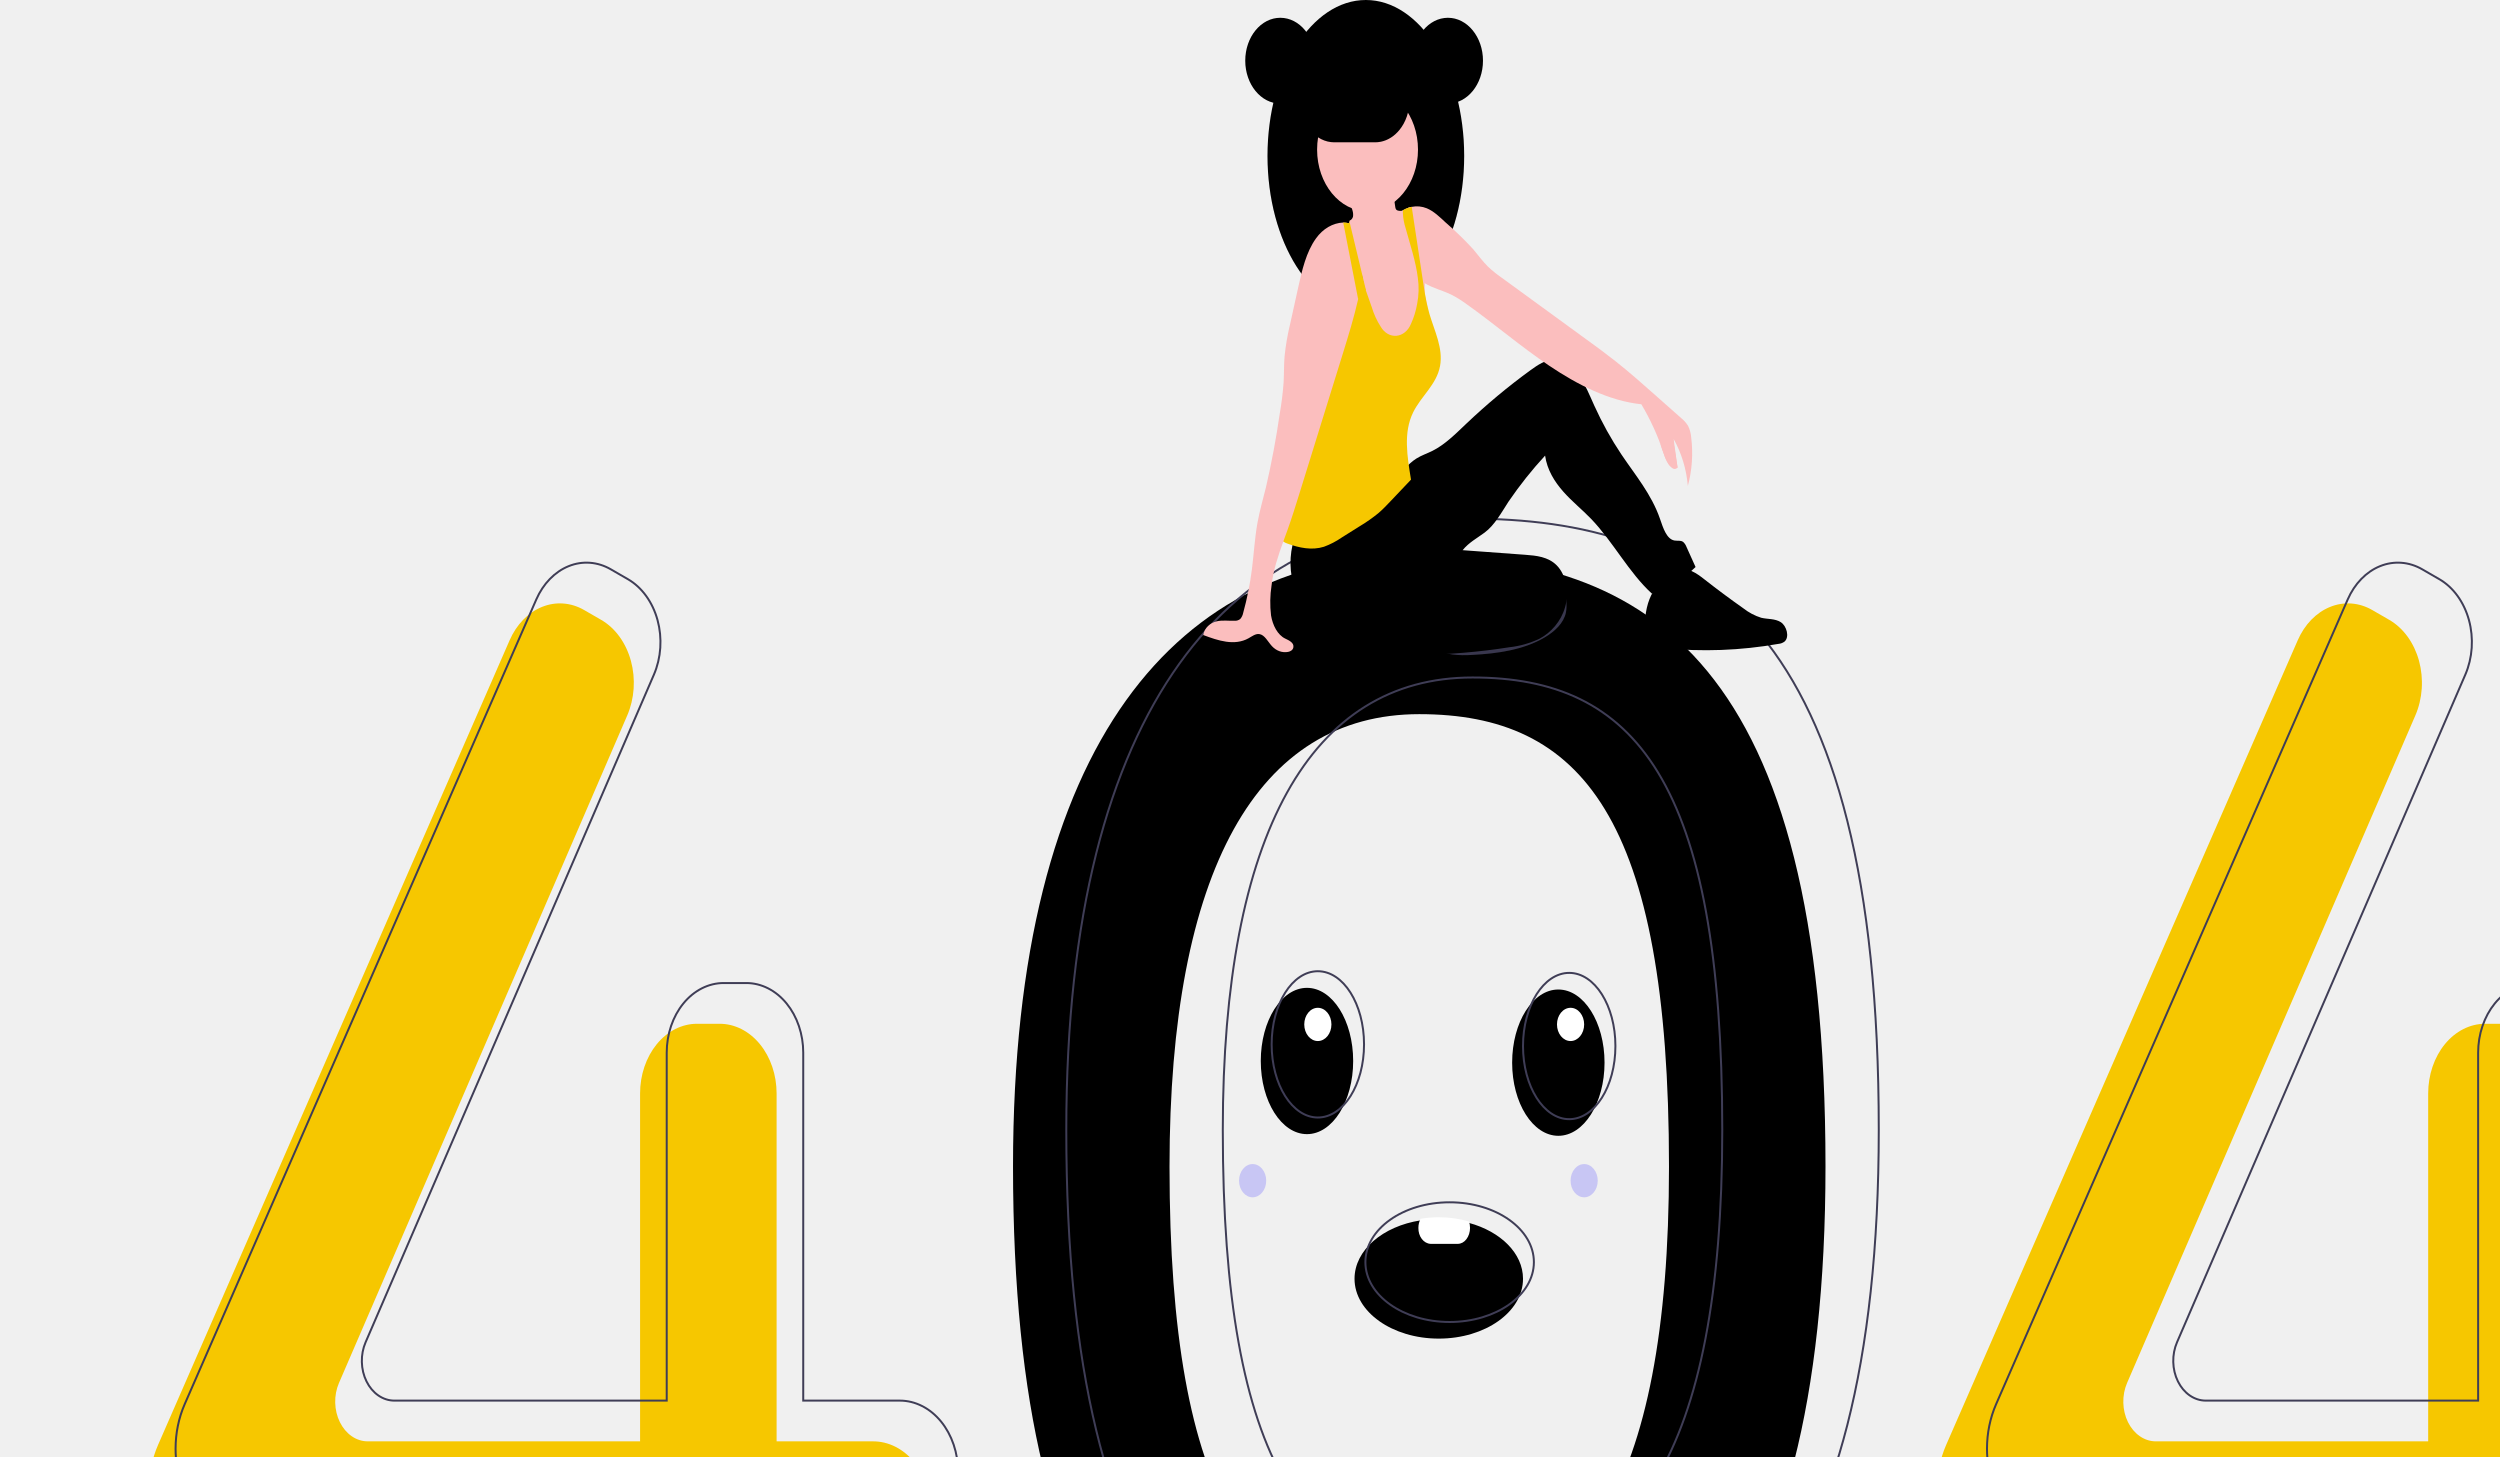
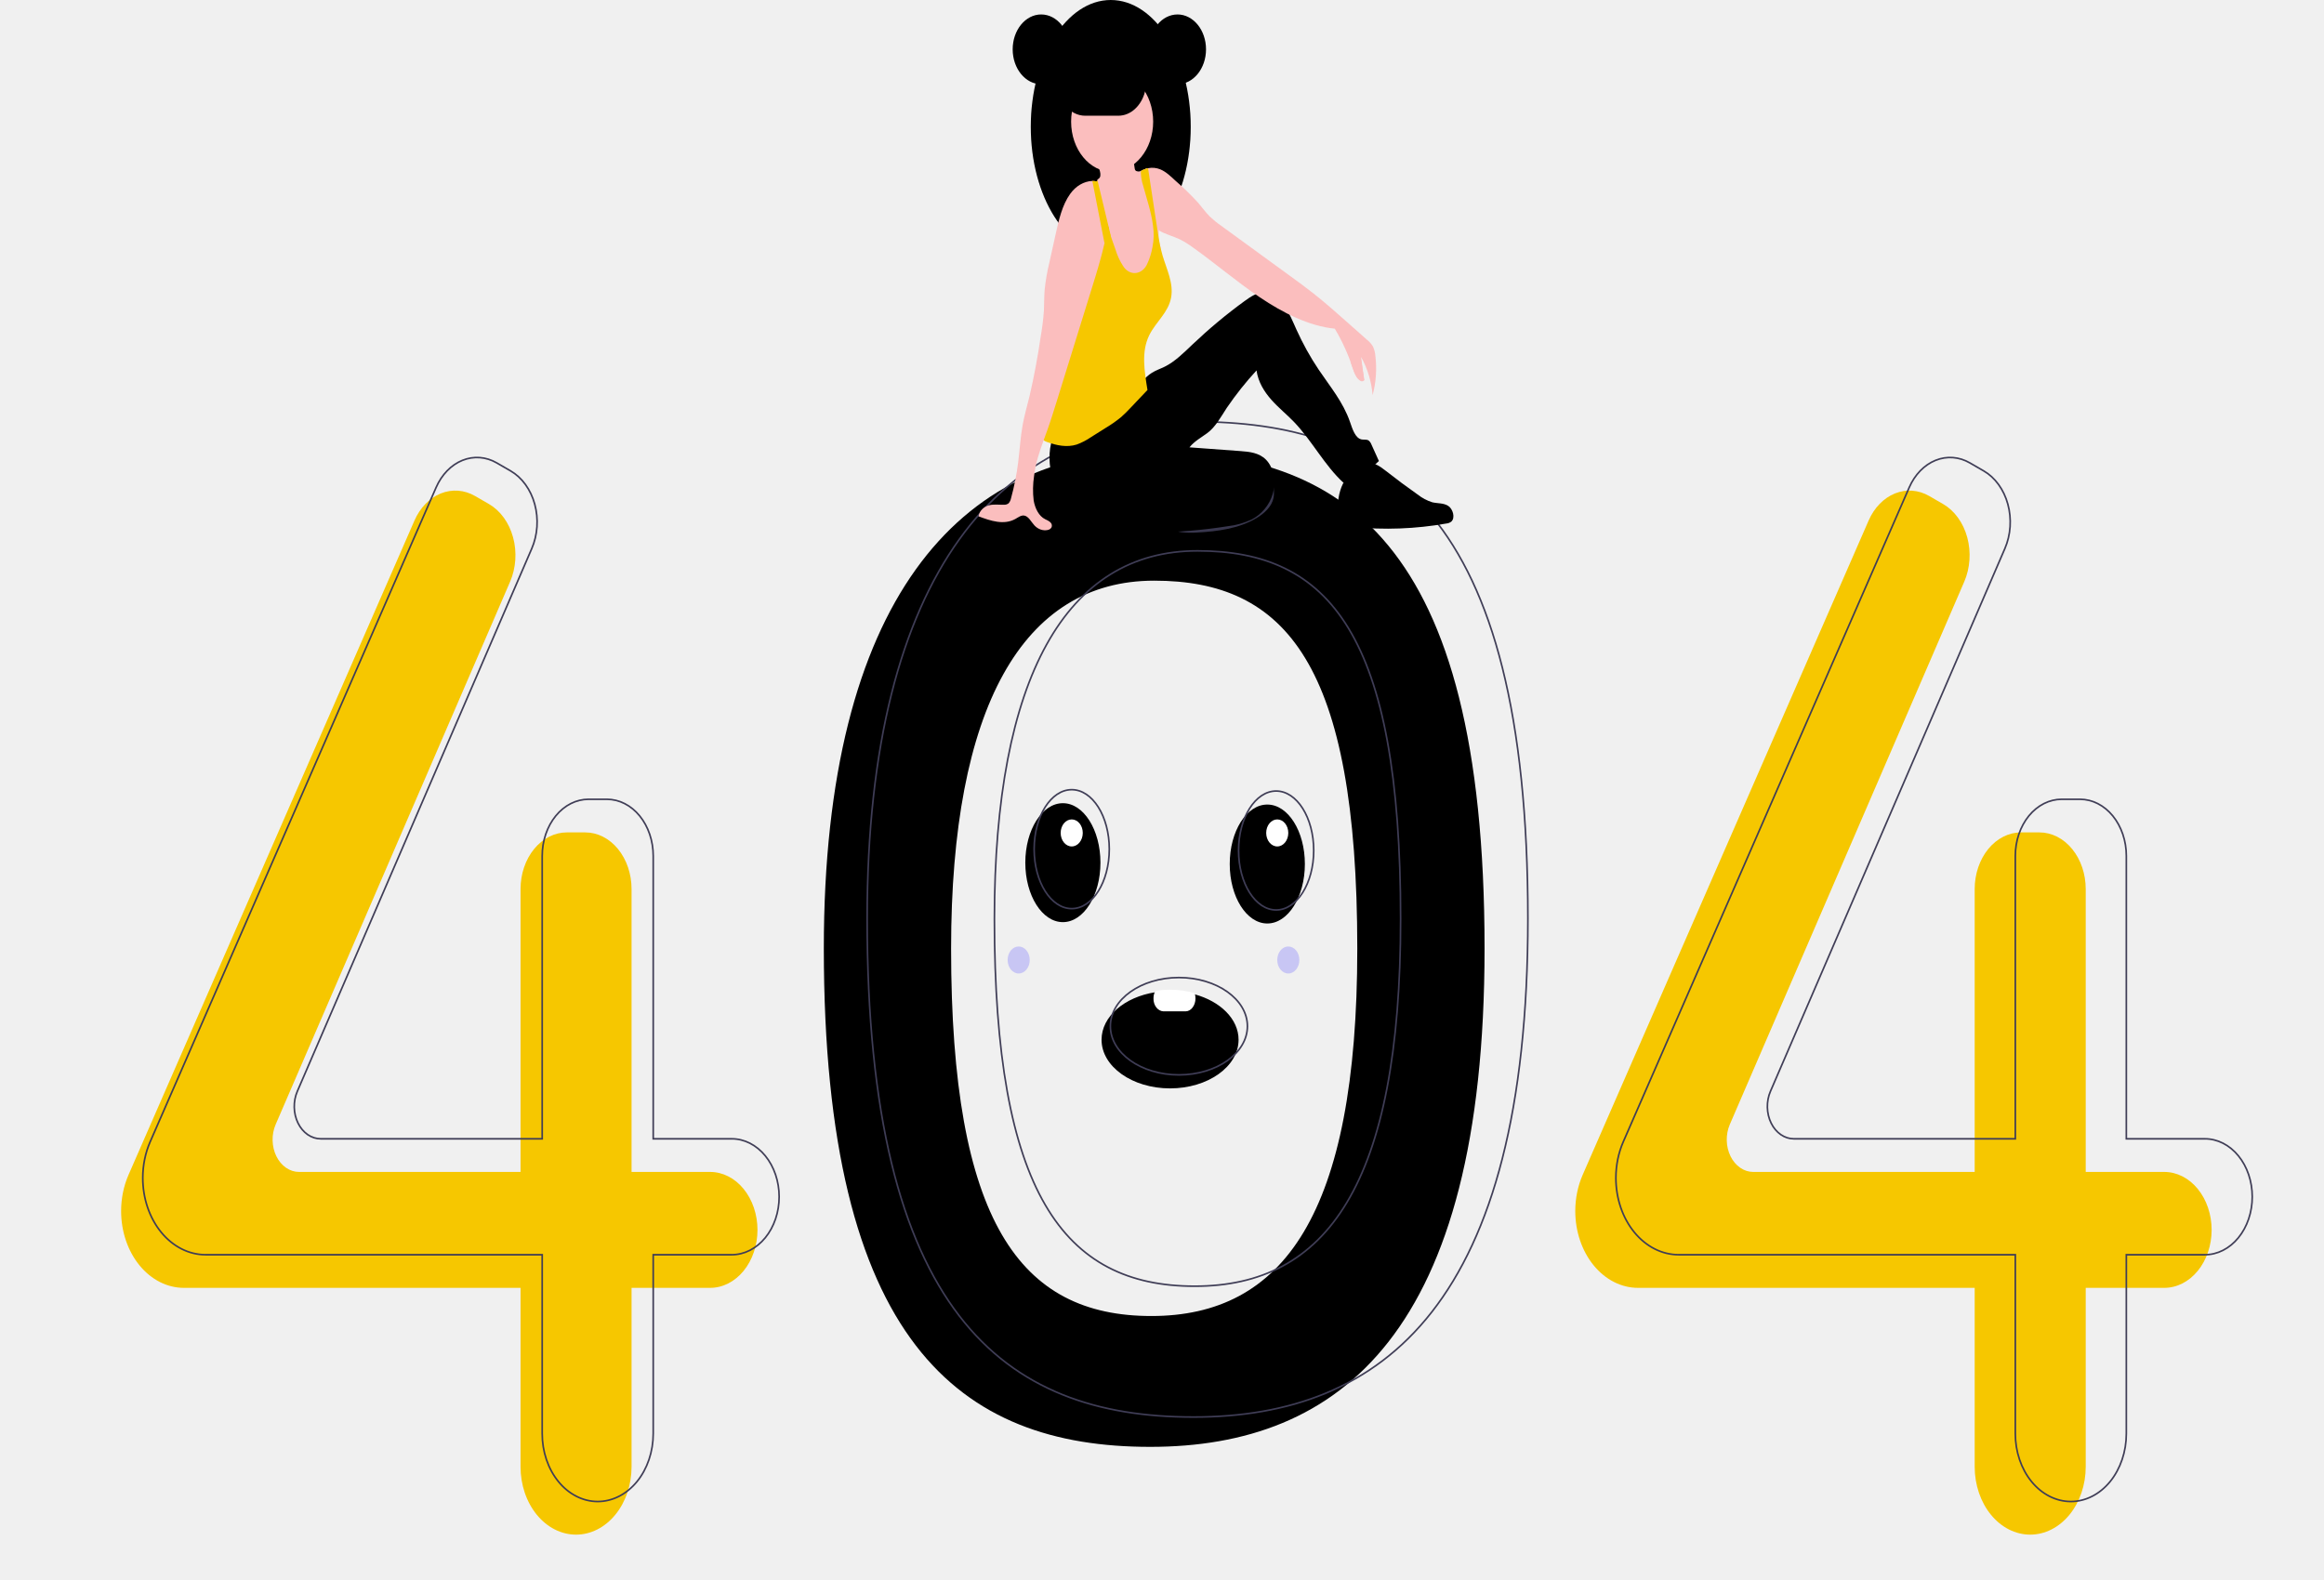
- <svg xmlns="http://www.w3.org/2000/svg" width="1251" height="729" viewBox="0 0 1251 729" fill="none">
-   <path d="M707.695 277.858C590.825 277.858 506.914 369.595 506.914 583.648C506.914 826.24 590.825 890.456 707.695 890.456C824.565 890.456 913.476 820.125 913.476 583.648C913.476 330.862 824.565 277.858 707.695 277.858ZM708.464 809.932C627.517 809.932 585.227 751.83 585.227 583.804C585.227 435.547 629.248 357.364 710.195 357.364C791.142 357.364 835.163 408.719 835.163 583.804C835.163 747.594 789.411 809.932 708.464 809.932Z" fill="black" />
-   <path d="M436.932 721.253H388.611V547.162C388.611 537.915 385.608 529.047 380.264 522.508C374.92 515.97 367.672 512.297 360.114 512.297H348.792C345.049 512.297 341.344 513.199 337.887 514.951C334.429 516.703 331.288 519.271 328.642 522.508C325.995 525.746 323.896 529.589 322.464 533.819C321.032 538.049 320.295 542.583 320.295 547.162V721.253H183.998C181.194 721.253 178.438 720.366 175.997 718.679C173.555 716.992 171.512 714.561 170.065 711.623C168.618 708.684 167.816 705.338 167.737 701.909C167.658 698.48 168.305 695.084 169.614 692.051L313.869 358.008C315.668 353.843 316.758 349.276 317.074 344.581C317.39 339.887 316.925 335.163 315.707 330.695C314.49 326.226 312.545 322.106 309.99 318.582C307.435 315.059 304.323 312.205 300.842 310.194L292.326 305.274C285.714 301.454 278.154 300.89 271.211 303.699C264.268 306.507 258.474 312.474 255.026 320.364L79.088 723.04C76.093 729.897 74.525 737.552 74.525 745.327C74.525 751.536 75.525 757.683 77.466 763.419C79.408 769.155 82.255 774.367 85.843 778.757C89.431 783.147 93.691 786.629 98.379 789.005C103.067 791.381 108.092 792.604 113.166 792.604H320.295V902.688C320.295 908.176 321.179 913.61 322.895 918.681C324.612 923.751 327.128 928.358 330.3 932.238C333.471 936.119 337.237 939.198 341.381 941.298C345.525 943.398 349.967 944.479 354.453 944.479H354.453C358.939 944.479 363.38 943.398 367.525 941.298C371.669 939.198 375.434 936.119 378.606 932.238C381.778 928.358 384.294 923.751 386.011 918.681C387.727 913.61 388.611 908.176 388.611 902.688V792.604H436.932C444.665 792.604 452.082 788.845 457.55 782.155C463.019 775.464 466.091 766.39 466.091 756.928C466.091 747.467 463.019 738.392 457.55 731.702C452.082 725.011 444.665 721.253 436.932 721.253Z" fill="#F6C700" />
-   <path d="M1331.7 721.253H1283.38V547.162C1283.38 537.915 1280.38 529.047 1275.03 522.508C1269.69 515.97 1262.44 512.297 1254.88 512.297H1243.56C1239.82 512.297 1236.11 513.199 1232.66 514.951C1229.2 516.703 1226.06 519.271 1223.41 522.508C1220.76 525.746 1218.67 529.589 1217.23 533.819C1215.8 538.049 1215.06 542.583 1215.06 547.162V721.253H1078.77C1075.96 721.253 1073.21 720.366 1070.77 718.679C1068.32 716.992 1066.28 714.561 1064.83 711.623C1063.39 708.684 1062.58 705.338 1062.51 701.909C1062.43 698.48 1063.07 695.084 1064.38 692.051L1208.64 358.008C1210.44 353.843 1211.53 349.276 1211.84 344.581C1212.16 339.887 1211.69 335.163 1210.48 330.695C1209.26 326.226 1207.31 322.106 1204.76 318.582C1202.2 315.059 1199.09 312.205 1195.61 310.194L1187.1 305.274C1180.48 301.454 1172.92 300.89 1165.98 303.699C1159.04 306.507 1153.24 312.474 1149.8 320.364L973.858 723.04C970.862 729.897 969.294 737.552 969.294 745.327C969.294 757.866 973.366 769.891 980.612 778.757C987.859 787.623 997.687 792.604 1007.94 792.604H1215.06V902.688C1215.06 913.771 1218.66 924.401 1225.07 932.238C1231.47 940.076 1240.16 944.479 1249.22 944.479C1258.28 944.479 1266.97 940.076 1273.38 932.238C1279.78 924.401 1283.38 913.771 1283.38 902.688V792.604H1331.7C1339.43 792.604 1346.85 788.845 1352.32 782.155C1357.79 775.464 1360.86 766.39 1360.86 756.928C1360.86 747.467 1357.79 738.392 1352.32 731.702C1346.85 725.011 1339.43 721.253 1331.7 721.253Z" fill="#F6C700" />
+ <svg xmlns="http://www.w3.org/2000/svg" width="1430" height="972" viewBox="0 0 1430 972" fill="none">
+   <path d="M707.695 277.858C590.825 277.858 506.914 369.595 506.914 583.648C506.914 826.24 590.825 890.456 707.695 890.456C824.566 890.456 913.476 820.125 913.476 583.648C913.476 330.862 824.565 277.858 707.695 277.858ZM708.464 809.932C627.517 809.932 585.227 751.83 585.227 583.804C585.227 435.547 629.248 357.364 710.195 357.364C791.142 357.364 835.163 408.719 835.163 583.804C835.163 747.594 789.411 809.932 708.464 809.932Z" fill="black" />
+   <path d="M436.932 721.253H388.611V547.162C388.611 537.915 385.608 529.047 380.264 522.508C374.92 515.97 367.672 512.297 360.114 512.297H348.792C345.049 512.297 341.344 513.199 337.886 514.951C334.429 516.703 331.288 519.271 328.642 522.508C325.995 525.746 323.896 529.589 322.464 533.819C321.032 538.049 320.295 542.583 320.295 547.162V721.253H183.998C181.194 721.253 178.438 720.366 175.997 718.679C173.555 716.992 171.512 714.561 170.065 711.623C168.617 708.684 167.815 705.338 167.737 701.909C167.658 698.48 168.305 695.084 169.614 692.051L313.869 358.008C315.668 353.843 316.758 349.276 317.074 344.581C317.39 339.887 316.925 335.163 315.707 330.695C314.49 326.226 312.545 322.106 309.99 318.582C307.435 315.059 304.323 312.205 300.842 310.194L292.326 305.274C285.714 301.454 278.154 300.89 271.211 303.699C264.268 306.507 258.474 312.474 255.026 320.364L79.088 723.04C76.093 729.897 74.525 737.552 74.525 745.327V745.327C74.525 751.536 75.525 757.683 77.466 763.419C79.408 769.155 82.255 774.367 85.843 778.757C89.431 783.147 93.691 786.629 98.379 789.005C103.067 791.381 108.092 792.604 113.166 792.604H320.295V902.688C320.295 908.176 321.179 913.61 322.895 918.681C324.612 923.751 327.128 928.358 330.3 932.239C333.471 936.119 337.237 939.198 341.381 941.298C345.525 943.398 349.967 944.479 354.453 944.479H354.453C358.939 944.479 363.38 943.398 367.525 941.298C371.669 939.198 375.434 936.119 378.606 932.239C381.778 928.358 384.294 923.751 386.011 918.681C387.727 913.61 388.611 908.176 388.611 902.688V792.604H436.932C444.665 792.604 452.082 788.845 457.55 782.155C463.019 775.464 466.091 766.39 466.091 756.928V756.928C466.091 747.467 463.019 738.392 457.55 731.702C452.082 725.011 444.665 721.253 436.932 721.253V721.253Z" fill="#F6C700" />
+   <path d="M1331.7 721.253H1283.38V547.162C1283.38 537.915 1280.38 529.047 1275.03 522.508C1269.69 515.97 1262.44 512.297 1254.88 512.297H1243.56C1239.82 512.297 1236.11 513.199 1232.66 514.951C1229.2 516.703 1226.06 519.271 1223.41 522.508C1220.76 525.746 1218.67 529.589 1217.23 533.819C1215.8 538.049 1215.06 542.583 1215.06 547.162V721.253H1078.77C1075.96 721.253 1073.21 720.366 1070.77 718.679C1068.32 716.992 1066.28 714.561 1064.83 711.623C1063.39 708.684 1062.58 705.338 1062.51 701.909C1062.43 698.48 1063.07 695.084 1064.38 692.051L1208.64 358.008C1210.44 353.843 1211.53 349.276 1211.84 344.581C1212.16 339.887 1211.69 335.163 1210.48 330.695C1209.26 326.226 1207.31 322.106 1204.76 318.582C1202.2 315.059 1199.09 312.205 1195.61 310.194L1187.1 305.274C1180.48 301.454 1172.92 300.89 1165.98 303.699C1159.04 306.507 1153.24 312.474 1149.8 320.364L973.858 723.04C970.862 729.897 969.295 737.552 969.295 745.327V745.327C969.295 757.866 973.366 769.891 980.612 778.757C987.859 787.623 997.687 792.604 1007.94 792.604H1215.06V902.688C1215.06 913.771 1218.66 924.401 1225.07 932.239C1231.47 940.076 1240.16 944.479 1249.22 944.479V944.479C1258.28 944.479 1266.97 940.076 1273.38 932.239C1279.78 924.401 1283.38 913.771 1283.38 902.688V792.604H1331.7C1339.43 792.604 1346.85 788.845 1352.32 782.155C1357.79 775.464 1360.86 766.39 1360.86 756.928V756.928C1360.86 747.467 1357.79 738.392 1352.32 731.702C1346.85 725.011 1339.43 721.253 1331.7 721.253Z" fill="#F6C700" />
  <path d="M450.261 700.867H401.94V526.776C401.94 522.197 401.203 517.663 399.771 513.433C398.339 509.203 396.24 505.36 393.594 502.123C390.948 498.885 387.806 496.317 384.349 494.565C380.892 492.813 377.186 491.911 373.444 491.911H362.121C354.564 491.911 347.315 495.584 341.971 502.123C336.627 508.661 333.625 517.529 333.625 526.776V700.867H197.328C194.524 700.867 191.768 699.98 189.326 698.293C186.885 696.606 184.842 694.175 183.394 691.237C181.947 688.298 181.145 684.952 181.066 681.523C180.987 678.094 181.634 674.698 182.944 671.665L327.199 337.622C328.998 333.457 330.088 328.89 330.404 324.195C330.719 319.501 330.255 314.777 329.037 310.309C327.82 305.84 325.875 301.72 323.32 298.196C320.765 294.673 317.653 291.819 314.171 289.808L305.656 284.888C299.043 281.068 291.484 280.504 284.541 283.313C277.598 286.121 271.803 292.088 268.356 299.978L92.418 702.654C89.422 709.511 87.855 717.166 87.855 724.942V724.942C87.855 737.48 91.926 749.505 99.172 758.371C106.419 767.237 116.247 772.218 126.496 772.218H333.625V882.302C333.625 887.79 334.508 893.224 336.225 898.295C337.941 903.365 340.457 907.972 343.629 911.853C346.801 915.733 350.567 918.812 354.711 920.912C358.855 923.012 363.297 924.093 367.783 924.093H367.783C376.842 924.093 385.53 919.69 391.936 911.853C398.342 904.015 401.94 893.385 401.94 882.302V772.218H450.261C454.091 772.218 457.882 771.295 461.42 769.502C464.958 767.709 468.172 765.081 470.88 761.769C473.588 758.456 475.735 754.523 477.201 750.195C478.666 745.866 479.42 741.227 479.42 736.542V736.542C479.42 731.857 478.666 727.218 477.201 722.89C475.735 718.562 473.588 714.629 470.88 711.316C468.172 708.003 464.958 705.375 461.42 703.583C457.882 701.79 454.091 700.867 450.261 700.867V700.867Z" stroke="#3F3D56" stroke-miterlimit="10" />
  <path d="M1356.69 700.867H1308.37V526.776C1308.37 517.529 1305.37 508.661 1300.03 502.123C1294.68 495.584 1287.43 491.911 1279.88 491.911H1268.55C1264.81 491.911 1261.11 492.813 1257.65 494.565C1254.19 496.317 1251.05 498.885 1248.4 502.123C1245.76 505.36 1243.66 509.203 1242.23 513.433C1240.79 517.663 1240.06 522.197 1240.06 526.776V700.867H1103.76C1100.96 700.867 1098.2 699.98 1095.76 698.293C1093.32 696.606 1091.27 694.175 1089.83 691.237C1088.38 688.298 1087.58 684.952 1087.5 681.523C1087.42 678.094 1088.07 674.698 1089.38 671.665L1233.63 337.622C1235.43 333.457 1236.52 328.89 1236.84 324.195C1237.15 319.501 1236.69 314.777 1235.47 310.309C1234.25 305.84 1232.31 301.72 1229.75 298.196C1227.2 294.673 1224.09 291.819 1220.6 289.808L1212.09 284.888C1205.48 281.068 1197.92 280.504 1190.97 283.313C1184.03 286.121 1178.24 292.088 1174.79 299.978L998.851 702.654C995.855 709.511 994.288 717.166 994.288 724.942C994.288 737.48 998.359 749.505 1005.61 758.371C1012.85 767.237 1022.68 772.218 1032.93 772.218H1240.06V882.302C1240.06 893.385 1243.66 904.015 1250.06 911.853C1256.47 919.69 1265.16 924.093 1274.22 924.093V924.093C1283.27 924.093 1291.96 919.69 1298.37 911.853C1304.77 904.015 1308.37 893.385 1308.37 882.302V772.218H1356.69C1360.52 772.218 1364.32 771.295 1367.85 769.502C1371.39 767.709 1374.61 765.081 1377.31 761.769C1380.02 758.456 1382.17 754.523 1383.63 750.195C1385.1 745.866 1385.85 741.227 1385.85 736.542V736.542C1385.85 727.081 1382.78 718.006 1377.31 711.316C1371.84 704.626 1364.43 700.867 1356.69 700.867V700.867Z" stroke="#3F3D56" stroke-miterlimit="10" />
-   <path d="M734.355 259.511C617.484 259.511 533.573 351.248 533.573 565.3C533.573 807.893 617.484 872.109 734.355 872.109C851.225 872.109 940.135 801.777 940.135 565.3C940.135 312.514 851.225 259.511 734.355 259.511ZM735.123 791.584C654.176 791.584 611.886 733.482 611.886 565.457C611.886 417.199 655.907 339.016 736.854 339.016C817.801 339.016 861.822 390.372 861.822 565.457C861.822 729.246 816.07 791.584 735.123 791.584V791.584Z" stroke="#3F3D56" stroke-miterlimit="10" />
-   <path d="M640.675 51.828C650.364 51.828 658.219 42.218 658.219 30.364C658.219 18.509 650.364 8.9 640.675 8.9C630.986 8.9 623.132 18.509 623.132 30.364C623.132 42.218 630.986 51.828 640.675 51.828Z" fill="black" />
+   <path d="M734.355 259.511C617.485 259.511 533.573 351.248 533.573 565.3C533.573 807.893 617.484 872.109 734.355 872.109C851.225 872.109 940.135 801.777 940.135 565.3C940.135 312.514 851.225 259.511 734.355 259.511ZM735.123 791.584C654.176 791.584 611.886 733.482 611.886 565.457C611.886 417.199 655.907 339.016 736.854 339.016C817.801 339.016 861.822 390.372 861.822 565.457C861.822 729.246 816.07 791.584 735.123 791.584V791.584Z" stroke="#3F3D56" stroke-miterlimit="10" />
+   <path d="M640.676 51.828C650.365 51.828 658.219 42.218 658.219 30.364C658.219 18.509 650.365 8.9 640.676 8.9C630.986 8.9 623.132 18.509 623.132 30.364C623.132 42.218 630.986 51.828 640.676 51.828Z" fill="black" />
  <path d="M683.465 156.007C710.642 156.007 732.673 121.083 732.673 78.003C732.673 34.923 710.642 0 683.465 0C656.289 0 634.258 34.923 634.258 78.003C634.258 121.083 656.289 156.007 683.465 156.007Z" fill="black" />
-   <path opacity="0.1" d="M683.466 132.449C658.815 132.449 638.399 103.715 634.816 66.224C634.444 70.134 634.257 74.067 634.258 78.003C634.258 121.083 656.289 156.007 683.466 156.007C710.642 156.007 732.673 121.083 732.673 78.003C732.674 74.067 732.487 70.134 732.115 66.224C728.532 103.715 708.116 132.449 683.466 132.449Z" fill="black" />
-   <path d="M783.597 306.44C782.54 311.753 777.983 316.008 772.937 318.981C762.328 325.231 749.242 327.096 736.548 327.722C733.31 327.963 730.061 327.889 726.833 327.502C720.576 326.762 714.707 323.461 710.174 318.133C709.851 317.875 709.586 317.521 709.404 317.104C709.223 316.687 709.131 316.22 709.137 315.748C709.143 315.275 709.246 314.812 709.438 314.402C709.63 313.992 709.904 313.648 710.234 313.402C716.991 304.32 728.268 298.751 739.628 294.741C748.242 291.701 763.264 283.826 772.659 284.889C781.759 285.918 784.931 299.731 783.597 306.44Z" fill="#3F3D56" />
-   <path opacity="0.1" d="M783.597 306.44C782.54 311.753 777.983 316.008 772.937 318.981C762.328 325.231 749.242 327.096 736.548 327.722C733.31 327.963 730.061 327.889 726.833 327.502C720.576 326.762 714.707 323.461 710.174 318.133C709.851 317.875 709.586 317.521 709.404 317.104C709.223 316.687 709.131 316.22 709.137 315.748C709.143 315.275 709.246 314.812 709.438 314.402C709.63 313.992 709.904 313.648 710.234 313.402C716.991 304.32 728.268 298.751 739.628 294.741C748.242 291.701 763.264 283.826 772.659 284.889C781.759 285.918 784.931 299.731 783.597 306.44Z" fill="black" />
+   <path opacity="0.1" d="M683.465 132.449C658.815 132.449 638.399 103.715 634.816 66.224C634.443 70.134 634.257 74.067 634.258 78.003C634.258 121.083 656.289 156.007 683.465 156.007C710.642 156.007 732.673 121.083 732.673 78.003C732.674 74.067 732.487 70.134 732.115 66.224C728.532 103.715 708.116 132.449 683.465 132.449Z" fill="black" />
+   <path d="M783.597 306.44C782.54 311.753 777.983 316.008 772.937 318.981C762.328 325.231 749.242 327.096 736.548 327.722C733.31 327.963 730.061 327.889 726.833 327.502C720.576 326.762 714.707 323.461 710.174 318.133C709.85 317.875 709.586 317.521 709.404 317.104C709.223 316.687 709.131 316.22 709.137 315.748C709.143 315.275 709.246 314.812 709.438 314.402C709.63 313.992 709.904 313.648 710.234 313.402C716.991 304.32 728.268 298.751 739.628 294.741C748.242 291.701 763.264 283.826 772.659 284.889C781.758 285.918 784.931 299.731 783.597 306.44Z" fill="#3F3D56" />
+   <path opacity="0.1" d="M783.597 306.44C782.54 311.753 777.983 316.008 772.937 318.981C762.328 325.231 749.242 327.096 736.548 327.722C733.31 327.963 730.061 327.889 726.833 327.502C720.576 326.762 714.707 323.461 710.174 318.133C709.85 317.875 709.586 317.521 709.404 317.104C709.223 316.687 709.131 316.22 709.137 315.748C709.143 315.275 709.246 314.812 709.438 314.402C709.63 313.992 709.904 313.648 710.234 313.402C716.991 304.32 728.268 298.751 739.628 294.741C748.242 291.701 763.264 283.826 772.659 284.889C781.758 285.918 784.931 299.731 783.597 306.44Z" fill="black" />
  <path d="M648.703 266.731C645.464 274.496 644.878 283.517 647.073 291.811C649.305 300.042 653.484 307.278 659.079 312.602C672.806 326.065 691.699 327.917 709.291 327.73C724.709 327.566 740.105 326.275 755.396 323.864C760.521 323.308 765.556 321.878 770.357 319.614C776.098 316.575 781.144 311 783.188 303.766C785.232 296.532 783.781 287.674 778.927 282.846C774.661 278.604 768.779 278.02 763.291 277.617L731.896 275.309C734.998 271.468 739.128 269.296 742.905 266.504C747.916 262.8 751.246 256.581 754.889 250.974C760.504 242.764 766.612 235.08 773.164 227.986C774.186 235.157 777.894 241.046 782.257 245.994C786.621 250.942 791.652 254.926 796.188 259.637C807.173 271.047 815.084 286.534 826.637 297.071C834.585 294.516 842.015 289.978 848.461 283.741L843.97 273.79C843.596 272.766 843.014 271.876 842.278 271.206C841.007 270.25 839.368 270.743 837.892 270.472C833.948 269.748 832.225 264.176 830.677 259.679C826.428 247.331 818.292 237.751 811.343 227.396C806.215 219.752 801.665 211.554 797.751 202.901C795.416 197.741 793.28 192.368 790.112 187.922C786.944 183.477 782.505 179.981 777.685 179.969C773.426 179.958 769.497 182.604 765.835 185.265C754.681 193.37 743.949 202.316 733.702 212.049C728.339 217.143 723.009 222.525 716.718 225.648C714.07 226.963 711.278 227.862 708.737 229.462C704.286 232.264 700.908 237.006 697.272 241.215C684.302 256.227 666.545 265.953 648.703 266.731Z" fill="black" />
-   <path d="M714.35 159.881C714.204 164.469 713.406 168.992 711.992 173.246C711.276 175.368 710.209 177.286 708.86 178.881C707.511 180.476 705.907 181.714 704.149 182.517C701.653 183.336 699.037 183.439 696.503 182.821C694.293 182.539 692.164 181.651 690.273 180.224C687.329 177.748 685.861 173.33 685.326 169.006C684.792 164.686 685.031 160.273 684.689 155.923C684.355 152.409 683.809 148.93 683.054 145.516C682.823 144.38 682.588 143.249 682.357 142.118C682.13 140.987 681.908 139.856 681.702 138.726C681.514 137.663 681.338 136.595 681.189 135.522C681.065 134.616 680.953 133.705 680.872 132.789C680.797 130.073 680.427 127.381 679.772 124.784C679.158 123.1 678.388 121.507 677.479 120.036C677.089 119.356 676.713 118.675 676.366 117.968C675.364 116.132 674.898 113.935 675.044 111.733C675.085 111.393 675.153 111.058 675.245 110.733C675.28 110.608 675.318 110.482 675.361 110.362C675.746 110.234 676.099 109.993 676.391 109.66C676.682 109.327 676.903 108.912 677.034 108.451C677.181 107.46 677.112 106.44 676.833 105.493C676.513 104.17 676.075 102.893 675.528 101.687C675.168 100.891 673.949 99.457 673.94 98.546C673.923 96.714 676.85 95.237 678.035 94.515C681.653 92.298 685.687 91.297 689.725 91.615C692.314 91.829 695.121 92.803 696.55 95.457C697.834 97.85 697.662 100.949 698.21 103.729C698.268 104.133 698.408 104.513 698.617 104.833C698.896 105.145 699.247 105.342 699.622 105.399C700.256 105.553 700.906 105.585 701.548 105.493H701.552C701.722 105.476 701.89 105.447 702.057 105.404C703.057 105.178 704.001 104.679 704.821 103.943C705.352 103.771 705.887 103.629 706.426 103.519C706.447 103.517 706.469 103.511 706.49 103.504C708.634 111.78 708.912 120.654 710.666 129.082C711.535 133.276 712.78 137.417 712.955 141.73C712.968 141.919 712.972 142.113 712.977 142.306C713.002 143.694 712.913 145.091 712.96 146.473C712.976 147.096 713.033 147.716 713.131 148.327C713.323 149.31 713.561 150.278 713.845 151.227L713.858 151.274C713.939 151.578 714.016 151.887 714.081 152.195C714.128 152.421 714.171 152.64 714.205 152.866L714.209 152.881C714.526 155.195 714.573 157.551 714.35 159.881Z" fill="#FBBEBE" />
-   <path d="M684.321 105.75C698.264 105.75 709.566 91.921 709.566 74.862C709.566 57.804 698.264 43.975 684.321 43.975C670.378 43.975 659.075 57.804 659.075 74.862C659.075 91.921 670.378 105.75 684.321 105.75Z" fill="#FBBEBE" />
-   <path d="M844.6 243.151C843.868 234.724 841.42 226.656 837.48 219.687C838.135 224.451 838.791 229.213 839.448 233.973C838.631 234.263 837.762 234.254 836.949 233.948C836.136 233.642 835.413 233.052 834.87 232.251C833.807 230.627 832.993 228.781 832.469 226.801C829.601 218.09 825.851 209.854 821.306 202.285C805.234 200.647 789.346 192.496 775.213 182.994C761.076 173.497 747.845 162.111 733.896 152.211C731.478 150.423 728.958 148.848 726.357 147.5C721.992 145.358 717.093 144.249 712.955 141.73C712.677 141.563 712.399 141.385 712.125 141.202C711.19 140.58 710.305 139.852 709.481 139.029C709.035 138.587 708.612 138.111 708.214 137.605C706.15 134.667 704.513 131.316 703.375 127.7C701.154 121.69 700.362 114.44 698.146 108.43C699.165 107.265 700.309 106.277 701.548 105.493H701.552C701.732 105.378 701.911 105.268 702.095 105.163C702.972 104.658 703.885 104.25 704.821 103.943C705.352 103.771 705.886 103.629 706.426 103.519C706.447 103.517 706.469 103.511 706.49 103.504C708.99 103.005 711.552 103.253 713.957 104.226C717.474 105.681 720.439 108.587 723.396 111.335C728.199 115.476 732.807 119.947 737.195 124.727C739.634 127.585 741.859 130.726 744.482 133.323C746.662 135.381 748.96 137.244 751.358 138.898C765.552 149.243 779.746 159.586 793.942 169.927C798.747 173.429 803.557 176.931 808.255 180.638C815.392 186.271 822.273 192.375 829.149 198.474C833.201 202.065 837.252 205.658 841.301 209.253C842.63 210.29 843.796 211.609 844.745 213.148C845.584 214.895 846.105 216.844 846.273 218.86C847.29 227.005 846.716 235.328 844.6 243.151Z" fill="#FBBEBE" />
-   <path d="M720.61 183.109C718.907 192.454 711.188 198.102 707.153 206.311C702.138 216.499 704.183 228.34 706.066 240.01C702.626 243.638 699.184 247.265 695.741 250.893C693.841 252.888 691.941 254.893 689.896 256.657C686.914 259.102 683.797 261.292 680.568 263.212C677.521 265.128 674.475 267.045 671.428 268.965C668.596 270.913 665.595 272.469 662.481 273.603C656.478 275.488 650.102 274.169 644.163 271.986C643.463 271.761 642.789 271.425 642.16 270.986C641.79 270.715 641.467 270.358 641.211 269.933C640.625 268.649 640.412 267.16 640.607 265.709C641.211 253.48 643.654 241.507 646.089 229.623C647.39 222.494 649.139 215.498 651.322 208.698C653.462 202.872 655.922 197.229 658.686 191.81C661.735 184.991 665.349 178.572 669.468 172.654C671.474 170.377 673.162 167.714 674.466 164.77C675.985 160.53 675.399 155.666 675.707 151.049C675.943 147.58 676.695 144.193 677.928 141.055V141.05C678.587 139.36 679.381 137.754 680.298 136.255C680.713 137.438 681.128 138.619 681.544 139.799C681.817 140.574 682.088 141.347 682.356 142.118C682.707 143.113 683.055 144.104 683.401 145.092C684.397 147.929 685.393 150.765 686.387 153.599C687.462 157.168 688.993 160.506 690.923 163.488C691.805 165.015 692.996 166.235 694.379 167.031C695.763 167.826 697.291 168.169 698.815 168.027C700.339 167.884 701.806 167.26 703.074 166.215C704.342 165.171 705.367 163.743 706.049 162.069C707.487 158.945 708.529 155.572 709.138 152.065C709.983 147.795 710.1 143.357 709.481 139.029C708.449 130.695 705.552 122.183 703.447 114.44C702.59 111.858 702.094 109.119 701.98 106.336C701.984 106.023 702.01 105.711 702.057 105.404C702.069 105.326 702.082 105.242 702.095 105.163C702.972 104.658 703.884 104.25 704.821 103.943C705.351 103.771 705.886 103.629 706.425 103.519C708.278 115.791 710.134 128.062 711.992 140.333C712.035 140.621 712.082 140.909 712.125 141.202C712.39 142.961 712.66 144.72 712.959 146.474C713.229 148.065 713.52 149.651 713.845 151.227L713.858 151.274C713.969 151.808 714.085 152.337 714.204 152.866L714.209 152.881C714.538 154.326 714.906 155.761 715.321 157.174C717.837 165.692 722.223 174.267 720.61 183.109Z" fill="#F6C700" />
-   <path d="M823.066 314.432C822.987 316.232 823.272 318.028 823.896 319.661C825.476 323.194 829.267 323.997 832.547 324.328C851.711 326.255 870.99 325.536 890.022 322.185C891.055 322.099 892.056 321.719 892.948 321.074C895.653 318.753 893.986 313.097 891.031 311.286C888.076 309.475 884.57 309.911 881.328 309.127C878.107 308.135 875.04 306.508 872.247 304.309C865.672 299.687 859.194 294.869 852.811 289.854C849.011 286.868 844.526 283.682 840.246 285.452C828.653 290.25 822.99 299.131 823.066 314.432Z" fill="black" />
-   <path d="M681.801 138.071V138.076C681.771 138.296 681.741 138.511 681.702 138.726C681.655 139.082 681.599 139.443 681.544 139.799C681.013 143.123 680.363 146.432 679.614 149.719C677.56 158.802 674.809 167.739 672.079 176.544C664.753 200.154 657.426 223.767 650.098 247.381C648.25 253.328 646.405 259.28 644.304 265.107C643.603 267.049 642.88 269.007 642.161 270.986C639.585 278.069 637.112 285.382 636.29 292.921C635.524 297.882 635.436 302.965 636.029 307.961C636.851 312.903 639.302 317.73 643.141 319.557C645.015 320.452 647.698 321.651 647.184 324.033C646.906 325.342 645.691 325.981 644.6 326.201C643.159 326.481 641.685 326.371 640.283 325.877C638.881 325.383 637.585 324.518 636.487 323.342C634.437 321.117 632.863 317.657 630.137 317.285C628.25 317.034 626.513 318.416 624.784 319.384C617.732 323.327 609.517 320.568 602.11 317.767C602.692 314.097 605.704 311.678 608.695 310.945C611.686 310.207 614.78 310.731 617.831 310.631C618.808 310.695 619.777 310.39 620.608 309.757C621.352 308.921 621.874 307.83 622.105 306.626C624.071 299.502 625.532 292.184 626.474 284.754C627.458 276.99 627.869 269.106 629.273 261.437C630.364 255.453 632.05 249.658 633.496 243.784C636.293 231.69 638.589 219.431 640.376 207.054C641.28 201.912 641.927 196.708 642.315 191.469C642.559 187.124 642.443 182.758 642.785 178.429C643.36 172.796 644.32 167.233 645.657 161.797C646.966 155.865 648.274 149.937 649.58 144.013C651.519 135.244 653.598 126.135 658.51 119.319C660.217 116.919 662.307 114.974 664.653 113.603C666.999 112.233 669.549 111.466 672.147 111.351C673.121 111.35 674.093 111.478 675.044 111.733C675.202 111.78 675.361 111.827 675.519 111.88C676.556 112.211 677.551 112.715 678.476 113.377C679.991 112.199 680.761 112.613 681.766 114.429C682.648 116.352 683.063 118.542 682.964 120.743C683.049 126.552 682.659 132.357 681.801 138.071Z" fill="#FBBEBE" />
+   <path d="M714.35 159.881C714.204 164.469 713.407 168.992 711.992 173.246C711.276 175.368 710.209 177.286 708.86 178.881C707.511 180.476 705.907 181.714 704.149 182.517C701.653 183.336 699.037 183.439 696.503 182.821C694.293 182.539 692.164 181.651 690.273 180.224C687.329 177.748 685.861 173.33 685.326 169.005C684.792 164.686 685.031 160.273 684.689 155.923C684.355 152.409 683.809 148.93 683.054 145.516C682.823 144.38 682.588 143.249 682.357 142.118C682.13 140.987 681.908 139.856 681.702 138.726C681.514 137.663 681.338 136.595 681.189 135.522C681.065 134.616 680.953 133.705 680.872 132.789C680.797 130.073 680.427 127.381 679.772 124.784C679.158 123.1 678.388 121.507 677.479 120.036C677.09 119.356 676.713 118.675 676.366 117.968C675.364 116.132 674.898 113.935 675.044 111.733C675.085 111.393 675.153 111.058 675.245 110.733C675.28 110.608 675.318 110.482 675.361 110.362C675.746 110.234 676.099 109.993 676.391 109.66C676.683 109.327 676.903 108.912 677.034 108.451C677.181 107.46 677.112 106.44 676.833 105.493C676.513 104.17 676.076 102.893 675.528 101.687C675.168 100.891 673.949 99.457 673.94 98.546C673.923 96.714 676.85 95.237 678.035 94.515C681.653 92.298 685.687 91.297 689.725 91.615C692.314 91.829 695.121 92.803 696.55 95.457C697.834 97.85 697.662 100.949 698.21 103.729C698.268 104.133 698.408 104.513 698.617 104.833C698.896 105.145 699.247 105.342 699.622 105.399C700.256 105.553 700.906 105.585 701.548 105.493H701.552C701.722 105.476 701.89 105.447 702.057 105.404C703.057 105.178 704.002 104.679 704.821 103.943C705.352 103.771 705.887 103.629 706.426 103.519C706.447 103.517 706.469 103.511 706.49 103.504C708.634 111.78 708.912 120.654 710.666 129.082C711.535 133.276 712.78 137.417 712.955 141.73C712.968 141.919 712.972 142.113 712.977 142.306C713.002 143.694 712.913 145.091 712.96 146.473C712.976 147.096 713.033 147.716 713.131 148.327C713.323 149.31 713.561 150.278 713.845 151.227L713.858 151.274C713.939 151.578 714.016 151.887 714.081 152.195C714.128 152.421 714.171 152.64 714.205 152.866L714.209 152.881C714.526 155.195 714.573 157.551 714.35 159.881V159.881Z" fill="#FBBEBE" />
+   <path d="M684.321 105.75C698.263 105.75 709.566 91.921 709.566 74.862C709.566 57.804 698.263 43.975 684.321 43.975C670.378 43.975 659.075 57.804 659.075 74.862C659.075 91.921 670.378 105.75 684.321 105.75Z" fill="#FBBEBE" />
+   <path d="M844.6 243.151C843.868 234.724 841.42 226.656 837.48 219.687C838.134 224.451 838.791 229.213 839.448 233.973C838.631 234.263 837.762 234.254 836.949 233.948C836.136 233.642 835.413 233.052 834.87 232.251C833.807 230.627 832.993 228.781 832.469 226.801C829.601 218.09 825.85 209.854 821.306 202.285C805.234 200.647 789.346 192.496 775.213 182.994C761.076 173.497 747.845 162.111 733.896 152.211C731.478 150.423 728.958 148.848 726.357 147.5C721.992 145.358 717.093 144.249 712.955 141.73C712.677 141.563 712.399 141.385 712.125 141.202C711.19 140.58 710.305 139.852 709.481 139.029C709.035 138.587 708.612 138.111 708.214 137.605C706.15 134.667 704.513 131.316 703.375 127.7C701.154 121.69 700.362 114.44 698.146 108.43C699.165 107.265 700.309 106.277 701.548 105.493H701.552C701.732 105.378 701.911 105.268 702.095 105.163C702.972 104.658 703.884 104.25 704.821 103.943C705.352 103.771 705.886 103.629 706.425 103.519C706.447 103.517 706.469 103.511 706.49 103.504C708.99 103.005 711.551 103.253 713.956 104.226C717.474 105.681 720.439 108.587 723.396 111.335C728.199 115.476 732.806 119.947 737.195 124.727C739.634 127.585 741.859 130.726 744.482 133.323C746.662 135.381 748.96 137.244 751.358 138.898C765.551 149.243 779.746 159.586 793.942 169.927C798.747 173.429 803.557 176.931 808.255 180.638C815.392 186.271 822.273 192.375 829.149 198.474C833.201 202.065 837.252 205.658 841.301 209.253C842.63 210.29 843.796 211.609 844.745 213.148C845.584 214.895 846.105 216.844 846.273 218.86C847.289 227.005 846.716 235.328 844.6 243.151V243.151Z" fill="#FBBEBE" />
+   <path d="M720.61 183.109C718.907 192.454 711.188 198.102 707.153 206.311C702.138 216.499 704.183 228.34 706.066 240.01C702.626 243.638 699.184 247.265 695.741 250.893C693.841 252.888 691.941 254.893 689.896 256.657C686.914 259.102 683.797 261.292 680.568 263.212C677.521 265.128 674.475 267.045 671.428 268.965C668.596 270.913 665.595 272.469 662.481 273.603C656.478 275.488 650.102 274.169 644.163 271.986C643.463 271.761 642.789 271.425 642.16 270.986C641.79 270.715 641.467 270.358 641.211 269.934C640.625 268.649 640.412 267.16 640.607 265.709C641.211 253.48 643.654 241.507 646.088 229.623C647.39 222.494 649.139 215.498 651.321 208.698C653.462 202.872 655.922 197.229 658.686 191.81C661.735 184.991 665.349 178.572 669.468 172.654C671.474 170.377 673.162 167.714 674.466 164.77C675.985 160.53 675.399 155.666 675.707 151.049C675.943 147.58 676.695 144.193 677.928 141.055V141.05C678.587 139.36 679.381 137.754 680.298 136.255C680.713 137.438 681.128 138.619 681.543 139.799C681.817 140.574 682.088 141.347 682.356 142.118C682.707 143.113 683.055 144.104 683.4 145.092C684.397 147.929 685.393 150.765 686.387 153.599C687.462 157.168 688.993 160.506 690.923 163.488C691.805 165.015 692.996 166.235 694.379 167.031C695.763 167.826 697.291 168.169 698.815 168.027C700.339 167.884 701.806 167.26 703.074 166.215C704.342 165.171 705.367 163.743 706.049 162.069C707.487 158.945 708.529 155.572 709.138 152.065C709.983 147.795 710.1 143.357 709.48 139.029C708.449 130.695 705.552 122.183 703.447 114.44C702.59 111.858 702.094 109.119 701.98 106.336C701.984 106.023 702.009 105.711 702.056 105.404C702.069 105.326 702.082 105.242 702.095 105.163C702.972 104.658 703.884 104.25 704.821 103.943C705.351 103.771 705.886 103.629 706.425 103.519C708.278 115.791 710.134 128.062 711.992 140.333C712.035 140.621 712.082 140.909 712.125 141.202C712.39 142.961 712.66 144.72 712.959 146.474C713.229 148.065 713.52 149.651 713.845 151.227L713.858 151.274C713.969 151.808 714.085 152.337 714.204 152.866L714.209 152.881C714.538 154.326 714.906 155.761 715.321 157.174C717.837 165.692 722.223 174.267 720.61 183.109Z" fill="#F6C700" />
+   <path d="M823.066 314.432C822.987 316.232 823.272 318.028 823.896 319.661C825.476 323.194 829.267 323.997 832.547 324.328C851.711 326.255 870.99 325.536 890.022 322.185C891.055 322.099 892.056 321.719 892.947 321.074C895.653 318.753 893.985 313.097 891.031 311.286C888.076 309.475 884.57 309.911 881.328 309.127C878.107 308.135 875.04 306.508 872.247 304.309C865.672 299.687 859.194 294.869 852.811 289.854C849.011 286.868 844.526 283.682 840.246 285.452C828.653 290.25 822.99 299.131 823.066 314.432Z" fill="black" />
+   <path d="M681.801 138.071V138.076C681.771 138.296 681.741 138.511 681.702 138.726C681.655 139.082 681.599 139.443 681.544 139.799C681.013 143.123 680.363 146.432 679.614 149.719C677.56 158.802 674.809 167.739 672.079 176.544C664.753 200.154 657.426 223.767 650.098 247.38C648.25 253.328 646.405 259.28 644.304 265.107C643.603 267.049 642.88 269.007 642.161 270.986C639.585 278.069 637.112 285.382 636.29 292.921C635.524 297.882 635.436 302.965 636.029 307.961C636.851 312.903 639.302 317.73 643.141 319.557C645.015 320.452 647.698 321.651 647.184 324.033C646.906 325.342 645.691 325.981 644.6 326.2C643.159 326.481 641.685 326.371 640.283 325.877C638.881 325.383 637.585 324.518 636.487 323.342C634.437 321.117 632.863 317.657 630.137 317.285C628.25 317.034 626.513 318.416 624.784 319.384C617.732 323.327 609.517 320.568 602.11 317.767C602.692 314.097 605.704 311.678 608.695 310.945C611.686 310.207 614.78 310.731 617.831 310.631C618.808 310.695 619.777 310.39 620.608 309.757C621.352 308.921 621.874 307.83 622.105 306.626C624.071 299.502 625.532 292.184 626.474 284.754C627.458 276.99 627.869 269.106 629.273 261.437C630.364 255.453 632.05 249.658 633.496 243.784C636.293 231.69 638.589 219.431 640.376 207.054C641.28 201.912 641.927 196.708 642.315 191.469C642.559 187.124 642.443 182.758 642.785 178.429C643.36 172.796 644.32 167.233 645.657 161.797C646.966 155.865 648.274 149.937 649.58 144.013C651.519 135.244 653.598 126.135 658.51 119.319C660.217 116.919 662.307 114.974 664.653 113.603C666.999 112.233 669.549 111.466 672.147 111.351C673.121 111.35 674.093 111.478 675.044 111.733C675.202 111.78 675.361 111.827 675.519 111.88C676.556 112.211 677.551 112.715 678.476 113.377C679.991 112.199 680.761 112.613 681.766 114.429C682.648 116.352 683.063 118.542 682.964 120.743C683.049 126.552 682.659 132.357 681.801 138.071Z" fill="#FBBEBE" />
  <path d="M683.465 145.013L683.4 145.091L683.054 145.516L679.614 149.719L677.928 141.055L672.147 111.351C673.121 111.35 674.092 111.478 675.044 111.733C675.085 111.393 675.152 111.058 675.245 110.733L675.519 111.88L677.478 120.036L681.188 135.522L681.8 138.071V138.076L683.465 145.013Z" fill="#F6C700" />
-   <path d="M705.296 50.249C705.293 53 704.847 55.722 703.984 58.262C703.12 60.801 701.856 63.108 700.264 65.049C699.687 65.756 699.069 66.41 698.414 67.007C695.461 69.73 691.865 71.204 688.167 71.206H667.639C663.103 71.197 658.755 68.987 655.55 65.059C652.345 61.132 650.544 55.809 650.544 50.259C650.544 44.71 652.345 39.387 655.55 35.459C658.755 31.532 663.103 29.321 667.639 29.313H688.167C692.703 29.327 697.051 31.537 700.26 35.46C703.469 39.382 705.28 44.699 705.296 50.249Z" fill="black" />
-   <path d="M724.543 51.828C734.232 51.828 742.086 42.218 742.086 30.364C742.086 18.509 734.232 8.9 724.543 8.9C714.854 8.9 706.999 18.509 706.999 30.364C706.999 42.218 714.854 51.828 724.543 51.828Z" fill="black" />
-   <path opacity="0.1" d="M724.114 8.9C723.899 8.9 723.686 8.91 723.473 8.92C728.011 9.121 732.308 11.469 735.461 15.469C738.613 19.468 740.374 24.808 740.374 30.364C740.374 35.92 738.613 41.259 735.461 45.259C732.308 49.258 728.011 51.606 723.473 51.808C723.686 51.817 723.899 51.828 724.114 51.828C728.767 51.828 733.23 49.566 736.52 45.541C739.81 41.516 741.658 36.056 741.658 30.364C741.658 24.671 739.81 19.212 736.52 15.186C733.23 11.161 728.767 8.9 724.114 8.9Z" fill="black" />
-   <path opacity="0.1" d="M640.676 8.9C640.891 8.9 641.104 8.91 641.318 8.92C636.78 9.121 632.482 11.469 629.33 15.469C626.178 19.468 624.416 24.808 624.416 30.364C624.416 35.92 626.178 41.259 629.33 45.259C632.482 49.258 636.78 51.606 641.318 51.808C641.104 51.817 640.891 51.828 640.676 51.828C636.026 51.823 631.568 49.559 628.281 45.534C624.994 41.51 623.148 36.053 623.148 30.364C623.148 24.674 624.994 19.218 628.281 15.193C631.568 11.168 636.026 8.905 640.676 8.9Z" fill="black" />
-   <path opacity="0.1" d="M698.414 67.007C695.461 69.73 691.864 71.204 688.167 71.206H667.639C663.941 71.204 660.344 69.73 657.391 67.007H698.414Z" fill="black" />
-   <path d="M830.979 222.533C830.979 222.533 835.401 238.125 839.449 233.973L836.223 213.593L830.979 222.533Z" fill="#FBBEBE" />
+   <path d="M705.296 50.249C705.293 53 704.847 55.722 703.984 58.262C703.12 60.801 701.856 63.108 700.264 65.049C699.687 65.756 699.069 66.41 698.414 67.007C695.461 69.73 691.865 71.204 688.167 71.206H667.639C663.103 71.197 658.755 68.987 655.55 65.059C652.345 61.132 650.544 55.809 650.544 50.259C650.544 44.71 652.345 39.387 655.55 35.459C658.755 31.532 663.103 29.321 667.639 29.313H688.167C692.703 29.327 697.051 31.537 700.26 35.46C703.469 39.382 705.28 44.699 705.296 50.249V50.249Z" fill="black" />
+   <path d="M724.542 51.828C734.232 51.828 742.086 42.218 742.086 30.364C742.086 18.509 734.232 8.9 724.542 8.9C714.853 8.9 706.999 18.509 706.999 30.364C706.999 42.218 714.853 51.828 724.542 51.828Z" fill="black" />
+   <path opacity="0.1" d="M724.114 8.9C723.899 8.9 723.686 8.91 723.473 8.92C728.011 9.121 732.308 11.469 735.46 15.469C738.613 19.468 740.374 24.808 740.374 30.364C740.374 35.92 738.613 41.259 735.46 45.259C732.308 49.258 728.011 51.606 723.473 51.808C723.686 51.817 723.899 51.828 724.114 51.828C728.767 51.828 733.229 49.566 736.52 45.541C739.81 41.516 741.658 36.056 741.658 30.364C741.658 24.671 739.81 19.212 736.52 15.186C733.229 11.161 728.767 8.9 724.114 8.9V8.9Z" fill="black" />
+   <path opacity="0.1" d="M640.676 8.9C640.891 8.9 641.105 8.91 641.318 8.92C636.78 9.121 632.482 11.469 629.33 15.469C626.178 19.468 624.416 24.808 624.416 30.364C624.416 35.92 626.178 41.259 629.33 45.259C632.482 49.258 636.78 51.606 641.318 51.808C641.104 51.817 640.891 51.828 640.676 51.828C636.026 51.823 631.568 49.559 628.281 45.534C624.994 41.51 623.148 36.053 623.148 30.364C623.148 24.674 624.994 19.218 628.281 15.193C631.568 11.168 636.026 8.905 640.676 8.9Z" fill="black" />
+   <path opacity="0.1" d="M698.414 67.007C695.461 69.73 691.864 71.204 688.167 71.206H667.638C663.941 71.204 660.344 69.73 657.391 67.007H698.414Z" fill="black" />
+   <path d="M830.978 222.533C830.978 222.533 835.401 238.125 839.449 233.973L836.222 213.593L830.978 222.533Z" fill="#FBBEBE" />
  <path d="M654.009 567.523C666.776 567.523 677.126 551.135 677.126 530.921C677.126 510.706 666.776 494.319 654.009 494.319C641.242 494.319 630.892 510.706 630.892 530.921C630.892 551.135 641.242 567.523 654.009 567.523Z" fill="black" />
  <path d="M779.794 568.354C792.561 568.354 802.911 551.967 802.911 531.752C802.911 511.538 792.561 495.15 779.794 495.15C767.027 495.15 756.677 511.538 756.677 531.752C756.677 551.967 767.027 568.354 779.794 568.354Z" fill="black" />
  <path d="M762.116 639.895C762.116 656.432 743.242 669.842 719.961 669.842C696.681 669.842 677.806 656.432 677.806 639.895C677.806 625.57 691.962 613.591 710.878 610.663C713.889 610.177 716.924 609.938 719.961 609.948C725.051 609.927 730.127 610.597 735.096 611.944C750.898 616.253 762.116 627.151 762.116 639.895Z" fill="black" />
  <path d="M659.448 559.204C672.216 559.204 682.566 542.817 682.566 522.602C682.566 502.387 672.216 486 659.448 486C646.681 486 636.331 502.387 636.331 522.602C636.331 542.817 646.681 559.204 659.448 559.204Z" stroke="#3F3D56" stroke-miterlimit="10" />
-   <path d="M785.233 560.036C798.001 560.036 808.351 543.649 808.351 523.434C808.351 503.219 798.001 486.832 785.233 486.832C772.466 486.832 762.116 503.219 762.116 523.434C762.116 543.649 772.466 560.036 785.233 560.036Z" stroke="#3F3D56" stroke-miterlimit="10" />
+   <path d="M785.234 560.036C798.001 560.036 808.351 543.649 808.351 523.434C808.351 503.219 798.001 486.832 785.234 486.832C772.466 486.832 762.116 503.219 762.116 523.434C762.116 543.649 772.466 560.036 785.234 560.036Z" stroke="#3F3D56" stroke-miterlimit="10" />
  <path d="M725.401 661.523C748.682 661.523 767.556 648.115 767.556 631.576C767.556 615.037 748.682 601.629 725.401 601.629C702.119 601.629 683.246 615.037 683.246 631.576C683.246 648.115 702.119 661.523 725.401 661.523Z" stroke="#3F3D56" stroke-miterlimit="10" />
-   <path d="M735.599 614.44C735.61 616.532 734.968 618.55 733.804 620.083C733.254 620.817 732.586 621.404 731.842 621.807C731.098 622.211 730.294 622.421 729.48 622.425H715.882C714.206 622.354 712.622 621.474 711.475 619.978C710.328 618.481 709.713 616.49 709.762 614.44C709.755 612.818 710.143 611.23 710.877 609.879C713.887 609.361 716.922 609.106 719.961 609.116C725.057 609.095 730.137 609.81 735.096 611.245C735.432 612.26 735.603 613.345 735.599 614.44Z" fill="white" />
+   <path d="M735.599 614.44C735.61 616.532 734.968 618.55 733.804 620.083C733.254 620.817 732.586 621.404 731.842 621.807C731.098 622.211 730.294 622.421 729.48 622.425H715.882C714.206 622.354 712.622 621.474 711.475 619.978C710.328 618.481 709.713 616.49 709.762 614.44C709.755 612.818 710.143 611.23 710.877 609.879C713.887 609.361 716.922 609.106 719.961 609.116C725.057 609.095 730.137 609.81 735.096 611.245C735.432 612.26 735.603 613.345 735.599 614.44V614.44Z" fill="white" />
  <path d="M659.448 520.938C663.204 520.938 666.248 517.214 666.248 512.62C666.248 508.025 663.204 504.301 659.448 504.301C655.693 504.301 652.649 508.025 652.649 512.62C652.649 517.214 655.693 520.938 659.448 520.938Z" fill="white" />
  <path d="M785.913 520.938C789.668 520.938 792.712 517.214 792.712 512.62C792.712 508.025 789.668 504.301 785.913 504.301C782.158 504.301 779.114 508.025 779.114 512.62C779.114 517.214 782.158 520.938 785.913 520.938Z" fill="white" />
-   <path opacity="0.3" d="M792.712 599.133C796.467 599.133 799.511 595.409 799.511 590.815C799.511 586.22 796.467 582.496 792.712 582.496C788.957 582.496 785.913 586.22 785.913 590.815C785.913 595.409 788.957 599.133 792.712 599.133Z" fill="#6C63FF" />
+   <path opacity="0.3" d="M792.712 599.133C796.467 599.133 799.512 595.409 799.512 590.815C799.512 586.22 796.467 582.496 792.712 582.496C788.957 582.496 785.913 586.22 785.913 590.815C785.913 595.409 788.957 599.133 792.712 599.133Z" fill="#6C63FF" />
  <path opacity="0.3" d="M626.812 599.133C630.567 599.133 633.612 595.409 633.612 590.815C633.612 586.22 630.567 582.496 626.812 582.496C623.057 582.496 620.013 586.22 620.013 590.815C620.013 595.409 623.057 599.133 626.812 599.133Z" fill="#6C63FF" />
</svg>
